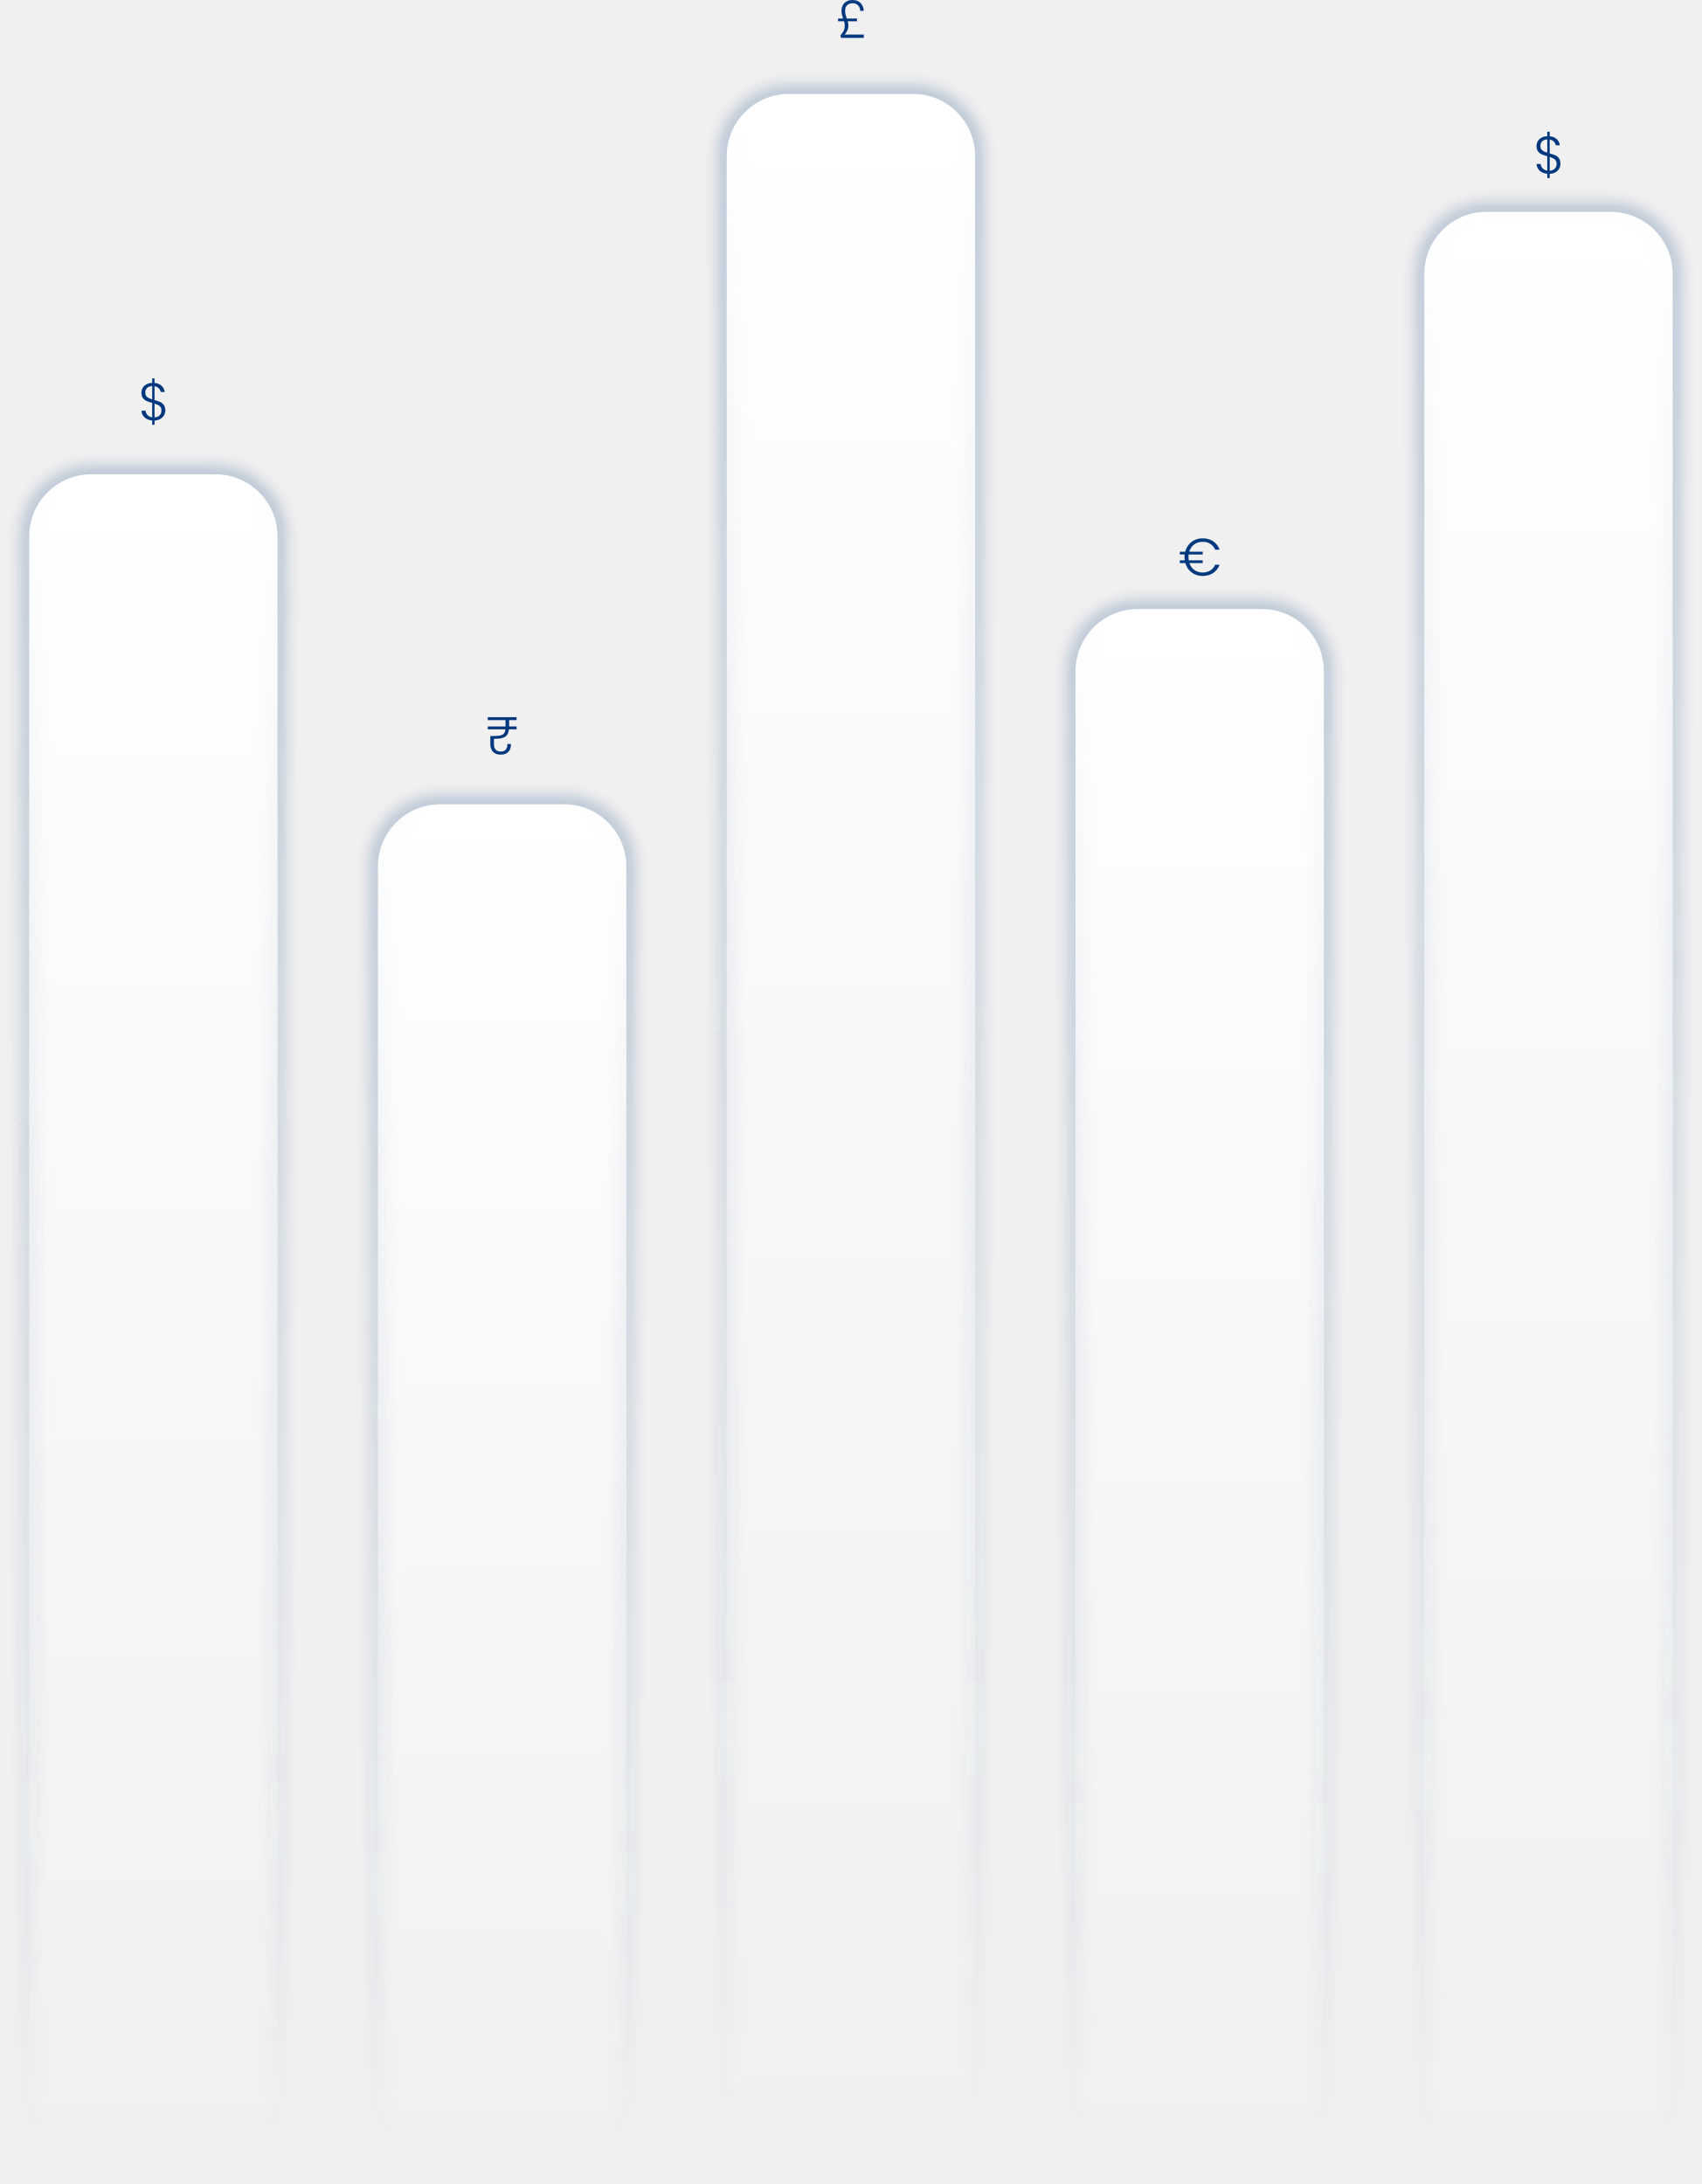
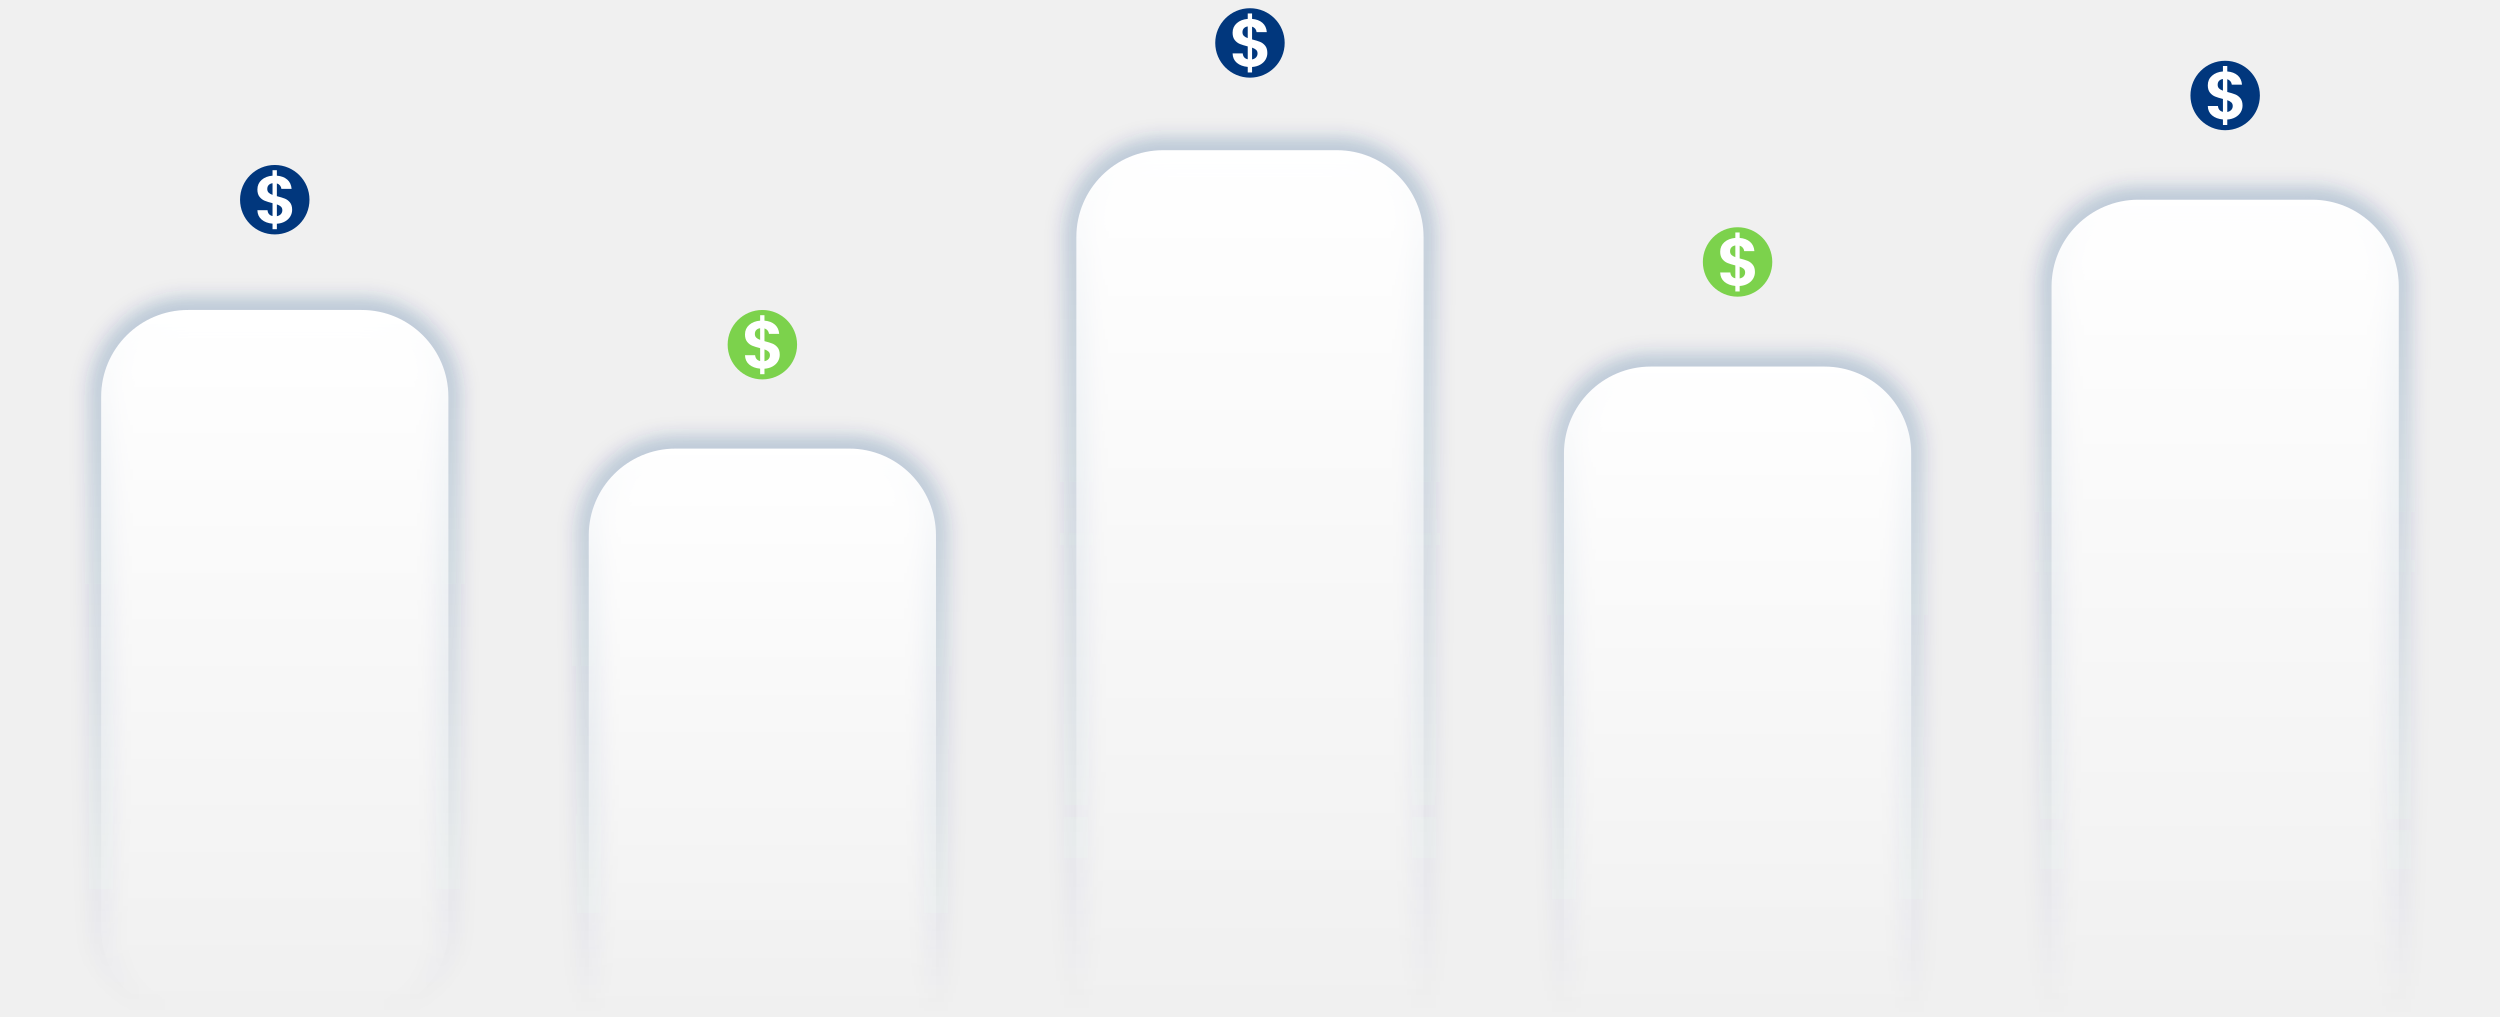
- <svg xmlns="http://www.w3.org/2000/svg" width="100%" height="100%" viewBox="0 0 3885 4986" version="1.1" xml:space="preserve" style="fill-rule:evenodd;clip-rule:evenodd;stroke-linejoin:bevel;stroke-miterlimit:0.349;">
-   <g>
-     <g style="filter:url(#_Effect1);">
-       <path d="M633.534,1224.55l-0,3552.4c-0,78.224 -63.508,141.732 -141.732,141.732l-283.465,0c-78.224,0 -141.732,-63.508 -141.732,-141.732l-0,-3552.4c-0,-78.224 63.508,-141.732 141.732,-141.732l283.465,-0c78.224,-0 141.732,63.508 141.732,141.732Z" style="fill:none;stroke:url(#_Linear2);stroke-width:37.21px;" />
+ <svg xmlns="http://www.w3.org/2000/svg" width="100%" height="100%" viewBox="0 0 4082 1659" version="1.1" xml:space="preserve" style="fill-rule:evenodd;clip-rule:evenodd;stroke-linejoin:bevel;stroke-miterlimit:0.349;">
+   <rect id="logo" x="0" y="0" width="4081.89" height="1658.52" style="fill:none;" />
+   <clipPath id="_clip1">
+     <rect x="0" y="0" width="4081.89" height="1658.52" />
+   </clipPath>
+   <g clip-path="url(#_clip1)">
+     <g>
+       <g style="filter:url(#_Effect2);">
+         <path d="M732.1,647.845L732.1,1516.79C732.1,1595.01 668.592,1658.52 590.368,1658.52L306.903,1658.52C228.679,1658.52 165.171,1595.01 165.171,1516.79L165.171,647.845C165.171,569.621 228.679,506.113 306.903,506.113L590.368,506.113C668.592,506.113 732.1,569.621 732.1,647.845Z" style="fill:none;stroke:url(#_Linear3);stroke-width:37.21px;" />
+       </g>
+       <path d="M732.1,647.845L732.1,1516.79C732.1,1595.01 668.592,1658.52 590.368,1658.52L306.903,1658.52C228.679,1658.52 165.171,1595.01 165.171,1516.79L165.171,647.845C165.171,569.621 228.679,506.113 306.903,506.113L590.368,506.113C668.592,506.113 732.1,569.621 732.1,647.845Z" style="fill:url(#_Linear4);" />
    </g>
-     <path d="M633.534,1224.55l-0,3552.4c-0,78.224 -63.508,141.732 -141.732,141.732l-283.465,0c-78.224,0 -141.732,-63.508 -141.732,-141.732l-0,-3552.4c-0,-78.224 63.508,-141.732 141.732,-141.732l283.465,-0c78.224,-0 141.732,63.508 141.732,141.732Z" style="fill:url(#_Linear3);" />
+     <g>
+       <circle cx="2040.94" cy="70.113" r="56.693" style="fill:rgb(1,55,125);" />
+       <path d="M2069.31,86.576C2069.31,90.394 2068.34,93.973 2066.39,97.313C2064.43,100.653 2061.57,103.406 2057.78,105.572C2053.99,107.738 2049.52,109.004 2044.37,109.371L2044.37,118.291L2037.3,118.291L2037.3,109.261C2029.94,108.6 2024.02,106.379 2019.53,102.599C2015.05,98.818 2012.73,93.697 2012.58,87.237L2029.13,87.237C2029.58,92.523 2032.3,95.716 2037.3,96.817L2037.3,75.784C2032.01,74.463 2027.74,73.141 2024.5,71.82C2021.26,70.498 2018.47,68.369 2016.11,65.433C2013.76,62.496 2012.58,58.495 2012.58,53.43C2012.58,47.043 2014.88,41.83 2019.48,37.793C2024.08,33.755 2030.02,31.442 2037.3,30.855L2037.3,21.935L2044.37,21.935L2044.37,30.855C2051.43,31.442 2057.08,33.571 2061.31,37.242C2065.54,40.913 2067.91,45.978 2068.43,52.439L2051.76,52.439C2051.54,50.31 2050.79,48.456 2049.5,46.878C2048.21,45.299 2046.5,44.18 2044.37,43.519L2044.37,64.332C2049.89,65.727 2054.24,67.066 2057.45,68.351C2060.65,69.636 2063.42,71.728 2065.78,74.628C2068.13,77.528 2069.31,81.511 2069.31,86.576ZM2028.69,52.659C2028.69,55.082 2029.43,57.045 2030.9,58.55C2032.37,60.055 2034.51,61.285 2037.3,62.239L2037.3,43.189C2034.65,43.556 2032.56,44.547 2031.01,46.162C2029.47,47.777 2028.69,49.943 2028.69,52.659ZM2044.37,97.038C2047.16,96.524 2049.35,95.386 2050.93,93.624C2052.51,91.862 2053.31,89.733 2053.31,87.237C2053.31,84.814 2052.53,82.869 2050.99,81.4C2049.44,79.932 2047.24,78.721 2044.37,77.766L2044.37,97.038Z" style="fill:white;fill-rule:nonzero;" />
+     </g>
+     <g>
+       <circle cx="448.636" cy="326.074" r="56.693" style="fill:rgb(1,55,125);" />
+       <path d="M477.001,342.537C477.001,346.355 476.026,349.934 474.076,353.274C472.126,356.615 469.257,359.368 465.467,361.533C461.678,363.699 457.208,364.965 452.057,365.332L452.057,374.252L444.994,374.252L444.994,365.222C437.636,364.562 431.712,362.341 427.224,358.56C422.736,354.779 420.418,349.659 420.271,343.198L436.826,343.198C437.268,348.484 439.99,351.677 444.994,352.779L444.994,331.746C439.696,330.424 435.428,329.103 432.191,327.781C428.953,326.46 426.157,324.331 423.802,321.394C421.448,318.458 420.271,314.457 420.271,309.391C420.271,303.004 422.57,297.792 427.169,293.754C431.768,289.716 437.709,287.404 444.994,286.816L444.994,277.897L452.057,277.897L452.057,286.816C459.121,287.404 464.768,289.533 468.999,293.203C473.23,296.874 475.603,301.94 476.118,308.4L459.452,308.4C459.231,306.271 458.477,304.417 457.189,302.839C455.902,301.261 454.191,300.141 452.057,299.48L452.057,320.293C457.576,321.688 461.935,323.028 465.136,324.312C468.337,325.597 471.114,327.69 473.469,330.589C475.824,333.489 477.001,337.472 477.001,342.537ZM436.385,308.62C436.385,311.043 437.12,313.007 438.592,314.512C440.064,316.017 442.198,317.246 444.994,318.201L444.994,299.15C442.345,299.517 440.248,300.508 438.702,302.123C437.157,303.738 436.385,305.904 436.385,308.62ZM452.057,352.999C454.853,352.485 457.042,351.347 458.624,349.585C460.206,347.823 460.997,345.694 460.997,343.198C460.997,340.776 460.225,338.83 458.679,337.362C457.134,335.894 454.927,334.682 452.057,333.728L452.057,352.999Z" style="fill:white;fill-rule:nonzero;" />
+     </g>
+     <g>
+       <circle cx="3633.25" cy="155.924" r="56.693" style="fill:rgb(1,55,125);" />
+       <path d="M3661.62,172.387C3661.62,176.204 3660.64,179.783 3658.69,183.123C3656.74,186.464 3653.88,189.217 3650.09,191.382C3646.3,193.548 3641.83,194.815 3636.68,195.182L3636.68,204.101L3629.61,204.101L3629.61,195.071C3622.25,194.411 3616.33,192.19 3611.84,188.409C3607.35,184.628 3605.04,179.508 3604.89,173.047L3621.44,173.047C3621.89,178.333 3624.61,181.527 3629.61,182.628L3629.61,161.595C3624.31,160.273 3620.05,158.952 3616.81,157.63C3613.57,156.309 3610.78,154.18 3608.42,151.243C3606.07,148.307 3604.89,144.306 3604.89,139.24C3604.89,132.853 3607.19,127.641 3611.79,123.603C3616.39,119.565 3622.33,117.253 3629.61,116.666L3629.61,107.746L3636.68,107.746L3636.68,116.666C3643.74,117.253 3649.39,119.382 3653.62,123.053C3657.85,126.723 3660.22,131.789 3660.74,138.249L3644.07,138.249C3643.85,136.12 3643.1,134.267 3641.81,132.688C3640.52,131.11 3638.81,129.99 3636.68,129.329L3636.68,150.142C3642.19,151.537 3646.55,152.877 3649.75,154.162C3652.95,155.446 3655.73,157.539 3658.09,160.439C3660.44,163.338 3661.62,167.321 3661.62,172.387ZM3621,138.469C3621,140.892 3621.74,142.856 3623.21,144.361C3624.68,145.866 3626.82,147.096 3629.61,148.05L3629.61,128.999C3626.96,129.366 3624.87,130.357 3623.32,131.972C3621.78,133.587 3621,135.753 3621,138.469ZM3636.68,182.848C3639.47,182.334 3641.66,181.196 3643.24,179.434C3644.82,177.672 3645.62,175.543 3645.62,173.047C3645.62,170.625 3644.84,168.679 3643.3,167.211C3641.75,165.743 3639.55,164.531 3636.68,163.577L3636.68,182.848Z" style="fill:white;fill-rule:nonzero;" />
+     </g>
+     <g>
+       <circle cx="2837.1" cy="427.721" r="56.693" style="fill:rgb(124,210,76);" />
+       <path d="M2865.47,444.184C2865.47,448.002 2864.49,451.581 2862.54,454.921C2860.59,458.262 2857.72,461.015 2853.93,463.18C2850.14,465.346 2845.67,466.612 2840.52,466.979L2840.52,475.899L2833.46,475.899L2833.46,466.869C2826.1,466.209 2820.18,463.988 2815.69,460.207C2811.2,456.426 2808.88,451.306 2808.73,444.845L2825.29,444.845C2825.73,450.131 2828.45,453.324 2833.46,454.426L2833.46,433.393C2828.16,432.071 2823.89,430.75 2820.65,429.428C2817.42,428.107 2814.62,425.978 2812.27,423.041C2809.91,420.105 2808.73,416.104 2808.73,411.038C2808.73,404.651 2811.03,399.439 2815.63,395.401C2820.23,391.363 2826.17,389.051 2833.46,388.463L2833.46,379.544L2840.52,379.544L2840.52,388.463C2847.59,389.051 2853.23,391.18 2857.46,394.85C2861.69,398.521 2864.07,403.587 2864.58,410.047L2847.92,410.047C2847.7,407.918 2846.94,406.064 2845.65,404.486C2844.37,402.908 2842.66,401.788 2840.52,401.127L2840.52,421.94C2846.04,423.335 2850.4,424.675 2853.6,425.959C2856.8,427.244 2859.58,429.336 2861.93,432.236C2864.29,435.136 2865.47,439.119 2865.47,444.184ZM2824.85,410.267C2824.85,412.69 2825.58,414.654 2827.06,416.159C2828.53,417.664 2830.66,418.893 2833.46,419.848L2833.46,400.797C2830.81,401.164 2828.71,402.155 2827.17,403.77C2825.62,405.385 2824.85,407.551 2824.85,410.267ZM2840.52,454.646C2843.32,454.132 2845.51,452.994 2847.09,451.232C2848.67,449.47 2849.46,447.341 2849.46,444.845C2849.46,442.422 2848.69,440.477 2847.14,439.009C2845.6,437.54 2843.39,436.329 2840.52,435.375L2840.52,454.646Z" style="fill:white;fill-rule:nonzero;" />
+     </g>
+     <g>
+       <circle cx="1244.79" cy="562.806" r="56.693" style="fill:rgb(124,210,76);" />
+       <path d="M1273.15,579.269C1273.15,583.086 1272.18,586.665 1270.23,590.005C1268.28,593.346 1265.41,596.099 1261.62,598.264C1257.83,600.43 1253.36,601.696 1248.21,602.064L1248.21,610.983L1241.15,610.983L1241.15,601.953C1233.79,601.293 1227.87,599.072 1223.38,595.291C1218.89,591.51 1216.57,586.39 1216.42,579.929L1232.98,579.929C1233.42,585.215 1236.14,588.409 1241.15,589.51L1241.15,568.477C1235.85,567.155 1231.58,565.834 1228.35,564.512C1225.11,563.191 1222.31,561.062 1219.96,558.125C1217.6,555.189 1216.42,551.188 1216.42,546.122C1216.42,539.735 1218.73,534.523 1223.32,530.485C1227.92,526.447 1233.86,524.135 1241.15,523.548L1241.15,514.628L1248.21,514.628L1248.21,523.548C1255.28,524.135 1260.92,526.264 1265.15,529.935C1269.38,533.605 1271.76,538.671 1272.27,545.131L1255.61,545.131C1255.39,543.002 1254.63,541.148 1253.34,539.57C1252.06,537.992 1250.35,536.872 1248.21,536.211L1248.21,557.024C1253.73,558.419 1258.09,559.759 1261.29,561.044C1264.49,562.328 1267.27,564.421 1269.62,567.32C1271.98,570.22 1273.15,574.203 1273.15,579.269ZM1232.54,545.351C1232.54,547.774 1233.28,549.738 1234.75,551.243C1236.22,552.748 1238.35,553.978 1241.15,554.932L1241.15,535.881C1238.5,536.248 1236.4,537.239 1234.86,538.854C1233.31,540.469 1232.54,542.635 1232.54,545.351ZM1248.21,589.73C1251.01,589.216 1253.2,588.078 1254.78,586.316C1256.36,584.554 1257.15,582.425 1257.15,579.929C1257.15,577.507 1256.38,575.561 1254.83,574.093C1253.29,572.625 1251.08,571.413 1248.21,570.459L1248.21,589.73Z" style="fill:white;fill-rule:nonzero;" />
+     </g>
+     <g>
+       <g style="filter:url(#_Effect5);">
+         <path d="M1528.26,874.193L1528.26,1658.52L961.326,1658.52L961.326,874.193C961.326,795.969 1024.83,732.461 1103.06,732.461L1386.52,732.461C1464.75,732.461 1528.26,795.969 1528.26,874.193Z" style="fill:none;stroke:url(#_Linear6);stroke-width:37.21px;" />
+       </g>
+       <path d="M1528.26,874.193L1528.26,1658.52L961.326,1658.52L961.326,874.193C961.326,795.969 1024.83,732.461 1103.06,732.461L1386.52,732.461C1464.75,732.461 1528.26,795.969 1528.26,874.193Z" style="fill:url(#_Linear7);" />
+     </g>
+     <g>
+       <g style="filter:url(#_Effect8);">
+         <path d="M2324.41,386.953L2324.41,1658.52L1757.48,1658.52L1757.48,386.953C1757.48,308.728 1820.99,245.22 1899.21,245.22L2182.68,245.22C2260.9,245.22 2324.41,308.728 2324.41,386.953Z" style="fill:none;stroke:url(#_Linear9);stroke-width:37.21px;" />
+       </g>
+       <path d="M2324.41,386.953L2324.41,1658.52L1757.48,1658.52L1757.48,386.953C1757.48,308.728 1820.99,245.22 1899.21,245.22L2182.68,245.22C2260.9,245.22 2324.41,308.728 2324.41,386.953Z" style="fill:url(#_Linear10);" />
+     </g>
+     <g>
+       <g style="filter:url(#_Effect11);">
+         <path d="M3120.56,740.257L3120.56,1658.52L2553.64,1658.52L2553.64,740.257C2553.64,662.033 2617.14,598.524 2695.37,598.524L2978.83,598.524C3057.06,598.524 3120.56,662.033 3120.56,740.257Z" style="fill:none;stroke:url(#_Linear12);stroke-width:37.21px;" />
+       </g>
+       <path d="M3120.56,740.257L3120.56,1658.52L2553.64,1658.52L2553.64,740.257C2553.64,662.033 2617.14,598.524 2695.37,598.524L2978.83,598.524C3057.06,598.524 3120.56,662.033 3120.56,740.257Z" style="fill:url(#_Linear13);" />
+     </g>
+     <g>
+       <g style="filter:url(#_Effect14);">
+         <path d="M3916.72,467.807L3916.72,1658.52L3349.79,1658.52L3349.79,467.807C3349.79,389.583 3413.3,326.074 3491.52,326.074L3774.99,326.074C3853.21,326.074 3916.72,389.583 3916.72,467.807Z" style="fill:none;stroke:url(#_Linear15);stroke-width:37.21px;" />
+       </g>
+       <path d="M3916.72,467.807L3916.72,1658.52L3349.79,1658.52L3349.79,467.807C3349.79,389.583 3413.3,326.074 3491.52,326.074L3774.99,326.074C3853.21,326.074 3916.72,389.583 3916.72,467.807Z" style="fill:url(#_Linear16);" />
+     </g>
  </g>
-   <g>
-     <g style="filter:url(#_Effect4);">
-       <path d="M1429.69,1977.96l0,2798.99c0,78.224 -63.508,141.732 -141.732,141.732l-283.465,0c-78.224,0 -141.732,-63.508 -141.732,-141.732l0,-2798.99c0,-78.225 63.508,-141.733 141.732,-141.733l283.465,0c78.224,0 141.732,63.508 141.732,141.733Z" style="fill:none;stroke:url(#_Linear5);stroke-width:37.21px;" />
-     </g>
-     <path d="M1429.69,1977.96l0,2798.99c0,78.224 -63.508,141.732 -141.732,141.732l-283.465,0c-78.224,0 -141.732,-63.508 -141.732,-141.732l0,-2798.99c0,-78.225 63.508,-141.733 141.732,-141.733l283.465,0c78.224,0 141.732,63.508 141.732,141.733Z" style="fill:url(#_Linear6);" />
-   </g>
-   <g>
-     <g style="filter:url(#_Effect7);">
-       <path d="M2225.84,356.149l-0,4420.8c-0,78.224 -63.508,141.732 -141.732,141.732l-283.465,0c-78.224,0 -141.732,-63.508 -141.732,-141.732l-0,-4420.8c-0,-78.224 63.508,-141.732 141.732,-141.732l283.465,0c78.224,0 141.732,63.508 141.732,141.732Z" style="fill:none;stroke:url(#_Linear8);stroke-width:37.21px;" />
-     </g>
-     <path d="M2225.84,356.149l-0,4420.8c-0,78.224 -63.508,141.732 -141.732,141.732l-283.465,0c-78.224,0 -141.732,-63.508 -141.732,-141.732l-0,-4420.8c-0,-78.224 63.508,-141.732 141.732,-141.732l283.465,0c78.224,0 141.732,63.508 141.732,141.732Z" style="fill:url(#_Linear9);" />
-   </g>
-   <g>
-     <g style="filter:url(#_Effect10);">
-       <path d="M3022,1532.15l0,3244.81c0,78.224 -63.508,141.732 -141.732,141.732l-283.464,0c-78.225,0 -141.733,-63.508 -141.733,-141.732l0,-3244.81c0,-78.224 63.508,-141.732 141.733,-141.732l283.464,-0c78.224,-0 141.732,63.508 141.732,141.732Z" style="fill:none;stroke:url(#_Linear11);stroke-width:37.21px;" />
-     </g>
-     <path d="M3022,1532.15l0,3244.81c0,78.224 -63.508,141.732 -141.732,141.732l-283.464,0c-78.225,0 -141.733,-63.508 -141.733,-141.732l0,-3244.81c0,-78.224 63.508,-141.732 141.733,-141.732l283.464,-0c78.224,-0 141.732,63.508 141.732,141.732Z" style="fill:url(#_Linear12);" />
-   </g>
-   <g>
-     <g style="filter:url(#_Effect13);">
-       <path d="M3818.15,625.278l0,4151.67c0,78.224 -63.508,141.732 -141.732,141.732l-283.465,0c-78.224,0 -141.732,-63.508 -141.732,-141.732l-0,-4151.67c-0,-78.224 63.508,-141.732 141.732,-141.732l283.465,-0c78.224,-0 141.732,63.508 141.732,141.732Z" style="fill:none;stroke:url(#_Linear14);stroke-width:37.21px;" />
-     </g>
-     <path d="M3818.15,625.278l0,4151.67c0,78.224 -63.508,141.732 -141.732,141.732l-283.465,0c-78.224,0 -141.732,-63.508 -141.732,-141.732l-0,-4151.67c-0,-78.224 63.508,-141.732 141.732,-141.732l283.465,-0c78.224,-0 141.732,63.508 141.732,141.732Z" style="fill:url(#_Linear15);" />
-   </g>
-   <path d="M377.189,936.993c0,3.76 -0.92,7.34 -2.76,10.74c-1.84,3.4 -4.6,6.22 -8.28,8.46c-3.68,2.24 -8.16,3.48 -13.44,3.72l0,9.6l-5.28,-0l0,-9.72c-7.12,-0.64 -12.88,-2.98 -17.28,-7.02c-4.4,-4.04 -6.76,-9.06 -7.08,-15.06l9,-0c0.32,3.6 1.78,6.86 4.38,9.78c2.6,2.92 6.26,4.7 10.98,5.34l0,-33.24c-5.36,-1.44 -9.66,-2.88 -12.9,-4.32c-3.24,-1.44 -5.98,-3.66 -8.22,-6.66c-2.24,-3 -3.36,-7.02 -3.36,-12.06c0,-6.32 2.2,-11.54 6.6,-15.66c4.4,-4.12 10.36,-6.34 17.88,-6.66l0,-10.08l5.28,-0l0,10.2c6.64,0.64 11.96,2.8 15.96,6.48c4,3.68 6.36,8.28 7.08,13.8l-8.88,-0c-0.48,-2.96 -1.94,-5.72 -4.38,-8.28c-2.44,-2.56 -5.7,-4.16 -9.78,-4.8l0,32.04c5.2,1.36 9.46,2.78 12.78,4.26c3.32,1.48 6.1,3.74 8.34,6.78c2.24,3.04 3.36,7.16 3.36,12.36Zm-45.72,-40.8c0,4.48 1.38,7.86 4.14,10.14c2.76,2.28 6.7,4.18 11.82,5.7l0,-30.84c-4.8,0.24 -8.66,1.64 -11.58,4.2c-2.92,2.56 -4.38,6.16 -4.38,10.8Zm21.24,56.88c5.12,-0.32 9.08,-1.94 11.88,-4.86c2.8,-2.92 4.2,-6.54 4.2,-10.86c0,-4.56 -1.38,-8 -4.14,-10.32c-2.76,-2.32 -6.74,-4.28 -11.94,-5.88l0,31.92Z" style="fill:#01377d;fill-rule:nonzero;stroke:#01377d;stroke-width:0.32px;stroke-linejoin:round;stroke-miterlimit:2;" />
-   <path d="M3561.81,373.844c0,3.76 -0.92,7.34 -2.76,10.74c-1.84,3.4 -4.6,6.22 -8.28,8.46c-3.68,2.24 -8.16,3.48 -13.44,3.72l0,9.6l-5.28,0l0,-9.72c-7.12,-0.64 -12.88,-2.98 -17.28,-7.02c-4.4,-4.04 -6.76,-9.06 -7.08,-15.06l9,0c0.32,3.6 1.78,6.86 4.38,9.78c2.6,2.92 6.26,4.7 10.98,5.34l0,-33.24c-5.36,-1.44 -9.66,-2.88 -12.9,-4.32c-3.24,-1.44 -5.98,-3.66 -8.22,-6.66c-2.24,-3 -3.36,-7.02 -3.36,-12.06c0,-6.32 2.2,-11.54 6.6,-15.66c4.4,-4.12 10.36,-6.34 17.88,-6.66l0,-10.08l5.28,0l0,10.2c6.64,0.64 11.96,2.8 15.96,6.48c4,3.68 6.36,8.28 7.08,13.8l-8.88,0c-0.48,-2.96 -1.94,-5.72 -4.38,-8.28c-2.44,-2.56 -5.7,-4.16 -9.78,-4.8l0,32.04c5.2,1.36 9.46,2.78 12.78,4.26c3.32,1.48 6.1,3.74 8.34,6.78c2.24,3.04 3.36,7.16 3.36,12.36Zm-45.72,-40.8c0,4.48 1.38,7.86 4.14,10.14c2.76,2.28 6.7,4.18 11.82,5.7l0,-30.84c-4.8,0.24 -8.66,1.64 -11.58,4.2c-2.92,2.56 -4.38,6.16 -4.38,10.8Zm21.24,56.88c5.12,-0.32 9.08,-1.94 11.88,-4.86c2.8,-2.92 4.2,-6.54 4.2,-10.86c0,-4.56 -1.38,-8 -4.14,-10.32c-2.76,-2.32 -6.74,-4.28 -11.94,-5.88l0,31.92Z" style="fill:#01377d;fill-rule:nonzero;stroke:#01377d;stroke-width:0.32px;stroke-linejoin:round;stroke-miterlimit:2;" />
-   <path d="M1162.06,1643.81l-0,14.88l16.8,-0l-0,6.24l-17.28,-0c-0.64,5.68 -2.14,10.06 -4.5,13.14c-2.36,3.08 -5.9,5.28 -10.62,6.6c-4.72,1.32 -11.12,1.98 -19.2,1.98l-0,11.28c-0,12 5.28,18 15.84,18c5.12,-0 8.96,-1.48 11.52,-4.44c2.56,-2.96 3.84,-7.2 3.84,-12.72l7.8,-0c-0.08,7.84 -2.12,13.78 -6.12,17.82c-4,4.04 -9.72,6.06 -17.16,6.06c-7.76,-0 -13.64,-2.18 -17.64,-6.54c-4,-4.36 -6,-10.42 -6,-18.18l-0,-17.28c9.36,-0 16.3,-0.36 20.82,-1.08c4.52,-0.72 7.8,-2.16 9.84,-4.32c2.04,-2.16 3.3,-5.6 3.78,-10.32l-40.2,-0l-0,-6.24l40.56,-0l-0,-14.88l-40.56,-0l-0,-6.36l65.28,-0l-0,6.36l-16.8,-0Z" style="fill:#01377d;fill-rule:nonzero;stroke:#01377d;stroke-width:0.32px;stroke-linejoin:round;stroke-miterlimit:2;" />
-   <path d="M1971.6,79.12l0,7.08l-51.72,-0l-1.44,-5.04c3.44,-3.92 5.98,-7.54 7.62,-10.86c1.64,-3.32 2.46,-7.38 2.46,-12.18c0,-2.88 -0.56,-6.12 -1.68,-9.72l-13.68,-0l0,-6l11.52,-0c-1.2,-3.52 -2.12,-6.58 -2.76,-9.18c-0.64,-2.6 -0.96,-5.5 -0.96,-8.7c0,-4.8 1.04,-9.04 3.12,-12.72c2.08,-3.68 5.02,-6.54 8.82,-8.58c3.8,-2.04 8.14,-3.06 13.02,-3.06c7.92,-0 14.04,2.28 18.36,6.84c4.32,4.56 6.72,10.36 7.2,17.4l-7.68,-0c-0.32,-5.12 -2.02,-9.26 -5.1,-12.42c-3.08,-3.16 -7.34,-4.74 -12.78,-4.74c-4.88,-0 -8.94,1.46 -12.18,4.38c-3.24,2.92 -4.86,7.34 -4.86,13.26c0,2.88 0.34,5.6 1.02,8.16c0.68,2.56 1.66,5.68 2.94,9.36l23.28,-0l0,6l-21.24,-0c1.04,3.84 1.56,7 1.56,9.48c0,4.08 -0.74,7.84 -2.22,11.28c-1.48,3.44 -3.74,6.76 -6.78,9.96l44.16,-0Z" style="fill:#01377d;fill-rule:nonzero;stroke:#01377d;stroke-width:0.32px;stroke-linejoin:round;stroke-miterlimit:2;" />
-   <path d="M2745.07,1307.16c6.96,0 12.9,-1.56 17.82,-4.68c4.92,-3.12 8.58,-7.44 10.98,-12.96l9.84,0c-3.12,8 -8.02,14.2 -14.7,18.6c-6.68,4.4 -14.66,6.6 -23.94,6.6c-9.44,0 -17.7,-2.66 -24.78,-7.98c-7.08,-5.32 -11.9,-12.46 -14.46,-21.42l-12.48,0l-0,-6l11.16,0c-0.32,-2.16 -0.48,-4.6 -0.48,-7.32c-0,-2.16 0.12,-4.24 0.36,-6.24l-11.04,0l-0,-6l12.24,0c1.52,-6.08 4.18,-11.44 7.98,-16.08c3.8,-4.64 8.4,-8.22 13.8,-10.74c5.4,-2.52 11.3,-3.78 17.7,-3.78c9.28,0 17.28,2.22 24,6.66c6.72,4.44 11.6,10.7 14.64,18.78l-9.84,0c-2.4,-5.6 -6.06,-9.98 -10.98,-13.14c-4.92,-3.16 -10.86,-4.74 -17.82,-4.74c-7.36,0 -13.8,2.06 -19.32,6.18c-5.52,4.12 -9.32,9.74 -11.4,16.86l30.84,0l-0,6l-32.16,0c-0.24,2 -0.36,4.08 -0.36,6.24c-0,2.32 0.2,4.76 0.6,7.32l31.92,0l-0,6l-30.48,0c2.24,6.8 6.06,12.14 11.46,16.02c5.4,3.88 11.7,5.82 18.9,5.82Z" style="fill:#01377d;fill-rule:nonzero;stroke:#01377d;stroke-width:0.32px;stroke-linejoin:round;stroke-miterlimit:2;" />
  <defs>
-     <filter id="_Effect1" filterUnits="userSpaceOnUse" x="-48" y="968.21" width="796.138" height="4065.08">
+     <filter id="_Effect2" filterUnits="userSpaceOnUse" x="50.566" y="391.508" width="796.138" height="1381.62">
      <feGaussianBlur in="SourceGraphic" stdDeviation="16" />
    </filter>
-     <linearGradient id="_Linear2" x1="0" y1="0" x2="1" y2="0" gradientUnits="userSpaceOnUse" gradientTransform="matrix(2.00195e-13,3803.8,-2248.76,1.60203e-13,350.069,1114.88)">
-       <stop offset="0" style="stop-color:#01377d;stop-opacity:0.25" />
-       <stop offset="1" style="stop-color:#01377d;stop-opacity:0" />
+     <linearGradient id="_Linear3" x1="0" y1="0" x2="1" y2="0" gradientUnits="userSpaceOnUse" gradientTransform="matrix(2.00195e-13,1142.78,-2248.76,4.81296e-14,448.636,515.746)">
+       <stop offset="0" style="stop-color:rgb(1,55,125);stop-opacity:0.25" />
+       <stop offset="1" style="stop-color:rgb(1,55,125);stop-opacity:0" />
    </linearGradient>
-     <linearGradient id="_Linear3" x1="0" y1="0" x2="1" y2="0" gradientUnits="userSpaceOnUse" gradientTransform="matrix(2.00195e-13,3803.8,-2248.76,1.60203e-13,350.069,1114.88)">
-       <stop offset="0" style="stop-color:#fff;stop-opacity:1" />
-       <stop offset="1" style="stop-color:#fff;stop-opacity:0" />
+     <linearGradient id="_Linear4" x1="0" y1="0" x2="1" y2="0" gradientUnits="userSpaceOnUse" gradientTransform="matrix(2.00195e-13,1142.78,-2248.76,4.81296e-14,448.636,515.746)">
+       <stop offset="0" style="stop-color:white;stop-opacity:1" />
+       <stop offset="1" style="stop-color:white;stop-opacity:0" />
    </linearGradient>
-     <filter id="_Effect4" filterUnits="userSpaceOnUse" x="748.155" y="1721.63" width="796.138" height="3311.66">
+     <filter id="_Effect5" filterUnits="userSpaceOnUse" x="846.721" y="617.856" width="796.138" height="1155.27">
      <feGaussianBlur in="SourceGraphic" stdDeviation="16" />
    </filter>
-     <linearGradient id="_Linear5" x1="0" y1="0" x2="1" y2="0" gradientUnits="userSpaceOnUse" gradientTransform="matrix(-6.89724e-12,3082.45,-2267.72,-6.86845e-12,1146.22,1836.23)">
-       <stop offset="0" style="stop-color:#01377d;stop-opacity:0.25" />
-       <stop offset="1" style="stop-color:#01377d;stop-opacity:0" />
+     <linearGradient id="_Linear6" x1="0" y1="0" x2="1" y2="0" gradientUnits="userSpaceOnUse" gradientTransform="matrix(-6.89724e-12,926.06,-2267.72,-2.06349e-12,1244.79,732.461)">
+       <stop offset="0" style="stop-color:rgb(1,55,125);stop-opacity:0.25" />
+       <stop offset="1" style="stop-color:rgb(1,55,125);stop-opacity:0" />
    </linearGradient>
-     <linearGradient id="_Linear6" x1="0" y1="0" x2="1" y2="0" gradientUnits="userSpaceOnUse" gradientTransform="matrix(-6.89724e-12,3082.45,-2267.72,-6.86845e-12,1146.22,1836.23)">
-       <stop offset="0" style="stop-color:#fff;stop-opacity:1" />
-       <stop offset="1" style="stop-color:#fff;stop-opacity:0" />
+     <linearGradient id="_Linear7" x1="0" y1="0" x2="1" y2="0" gradientUnits="userSpaceOnUse" gradientTransform="matrix(-6.89724e-12,926.06,-2267.72,-2.06349e-12,1244.79,732.461)">
+       <stop offset="0" style="stop-color:white;stop-opacity:1" />
+       <stop offset="1" style="stop-color:white;stop-opacity:0" />
    </linearGradient>
-     <filter id="_Effect7" filterUnits="userSpaceOnUse" x="1544.31" y="99.812" width="796.138" height="4933.48">
+     <filter id="_Effect8" filterUnits="userSpaceOnUse" x="1642.88" y="130.616" width="796.138" height="1642.51">
      <feGaussianBlur in="SourceGraphic" stdDeviation="16" />
    </filter>
-     <linearGradient id="_Linear8" x1="0" y1="0" x2="1" y2="0" gradientUnits="userSpaceOnUse" gradientTransform="matrix(2.47587e-13,4704.27,-2267.72,1.61553e-13,1942.38,214.417)">
-       <stop offset="0" style="stop-color:#01377d;stop-opacity:0.25" />
-       <stop offset="1" style="stop-color:#01377d;stop-opacity:0" />
+     <linearGradient id="_Linear9" x1="0" y1="0" x2="1" y2="0" gradientUnits="userSpaceOnUse" gradientTransform="matrix(2.47587e-13,1413.3,-2267.72,4.85353e-14,2040.94,245.22)">
+       <stop offset="0" style="stop-color:rgb(1,55,125);stop-opacity:0.25" />
+       <stop offset="1" style="stop-color:rgb(1,55,125);stop-opacity:0" />
    </linearGradient>
-     <linearGradient id="_Linear9" x1="0" y1="0" x2="1" y2="0" gradientUnits="userSpaceOnUse" gradientTransform="matrix(2.47587e-13,4704.27,-2267.72,1.61553e-13,1942.38,214.417)">
-       <stop offset="0" style="stop-color:#fff;stop-opacity:1" />
-       <stop offset="1" style="stop-color:#fff;stop-opacity:0" />
+     <linearGradient id="_Linear10" x1="0" y1="0" x2="1" y2="0" gradientUnits="userSpaceOnUse" gradientTransform="matrix(2.47587e-13,1413.3,-2267.72,4.85353e-14,2040.94,245.22)">
+       <stop offset="0" style="stop-color:white;stop-opacity:1" />
+       <stop offset="1" style="stop-color:white;stop-opacity:0" />
    </linearGradient>
-     <filter id="_Effect10" filterUnits="userSpaceOnUse" x="2340.46" y="1275.81" width="796.138" height="3757.48">
+     <filter id="_Effect11" filterUnits="userSpaceOnUse" x="2439.03" y="483.92" width="796.138" height="1289.21">
      <feGaussianBlur in="SourceGraphic" stdDeviation="16" />
    </filter>
-     <linearGradient id="_Linear11" x1="0" y1="0" x2="1" y2="0" gradientUnits="userSpaceOnUse" gradientTransform="matrix(1.85694e-13,3528.27,-2267.72,1.61553e-13,2738.53,1390.41)">
-       <stop offset="0" style="stop-color:#01377d;stop-opacity:0.25" />
-       <stop offset="1" style="stop-color:#01377d;stop-opacity:0" />
+     <linearGradient id="_Linear12" x1="0" y1="0" x2="1" y2="0" gradientUnits="userSpaceOnUse" gradientTransform="matrix(1.85694e-13,1060,-2267.72,4.85353e-14,2837.1,598.524)">
+       <stop offset="0" style="stop-color:rgb(1,55,125);stop-opacity:0.25" />
+       <stop offset="1" style="stop-color:rgb(1,55,125);stop-opacity:0" />
    </linearGradient>
-     <linearGradient id="_Linear12" x1="0" y1="0" x2="1" y2="0" gradientUnits="userSpaceOnUse" gradientTransform="matrix(1.85694e-13,3528.27,-2267.72,1.61553e-13,2738.53,1390.41)">
-       <stop offset="0" style="stop-color:#fff;stop-opacity:1" />
-       <stop offset="1" style="stop-color:#fff;stop-opacity:0" />
+     <linearGradient id="_Linear13" x1="0" y1="0" x2="1" y2="0" gradientUnits="userSpaceOnUse" gradientTransform="matrix(1.85694e-13,1060,-2267.72,4.85353e-14,2837.1,598.524)">
+       <stop offset="0" style="stop-color:white;stop-opacity:1" />
+       <stop offset="1" style="stop-color:white;stop-opacity:0" />
    </linearGradient>
-     <filter id="_Effect13" filterUnits="userSpaceOnUse" x="3136.62" y="368.941" width="796.138" height="4664.35">
+     <filter id="_Effect14" filterUnits="userSpaceOnUse" x="3235.18" y="211.47" width="796.138" height="1561.66">
      <feGaussianBlur in="SourceGraphic" stdDeviation="16" />
    </filter>
-     <linearGradient id="_Linear14" x1="0" y1="0" x2="1" y2="0" gradientUnits="userSpaceOnUse" gradientTransform="matrix(2.33422e-13,4435.14,-2267.72,1.61553e-13,3534.69,483.546)">
-       <stop offset="0" style="stop-color:#01377d;stop-opacity:0.25" />
-       <stop offset="1" style="stop-color:#01377d;stop-opacity:0" />
+     <linearGradient id="_Linear15" x1="0" y1="0" x2="1" y2="0" gradientUnits="userSpaceOnUse" gradientTransform="matrix(2.33422e-13,1332.45,-2267.72,4.85353e-14,3633.25,326.074)">
+       <stop offset="0" style="stop-color:rgb(1,55,125);stop-opacity:0.25" />
+       <stop offset="1" style="stop-color:rgb(1,55,125);stop-opacity:0" />
    </linearGradient>
-     <linearGradient id="_Linear15" x1="0" y1="0" x2="1" y2="0" gradientUnits="userSpaceOnUse" gradientTransform="matrix(2.33422e-13,4435.14,-2267.72,1.61553e-13,3534.69,483.546)">
-       <stop offset="0" style="stop-color:#fff;stop-opacity:1" />
-       <stop offset="1" style="stop-color:#fff;stop-opacity:0" />
+     <linearGradient id="_Linear16" x1="0" y1="0" x2="1" y2="0" gradientUnits="userSpaceOnUse" gradientTransform="matrix(2.33422e-13,1332.45,-2267.72,4.85353e-14,3633.25,326.074)">
+       <stop offset="0" style="stop-color:white;stop-opacity:1" />
+       <stop offset="1" style="stop-color:white;stop-opacity:0" />
    </linearGradient>
  </defs>
</svg>
